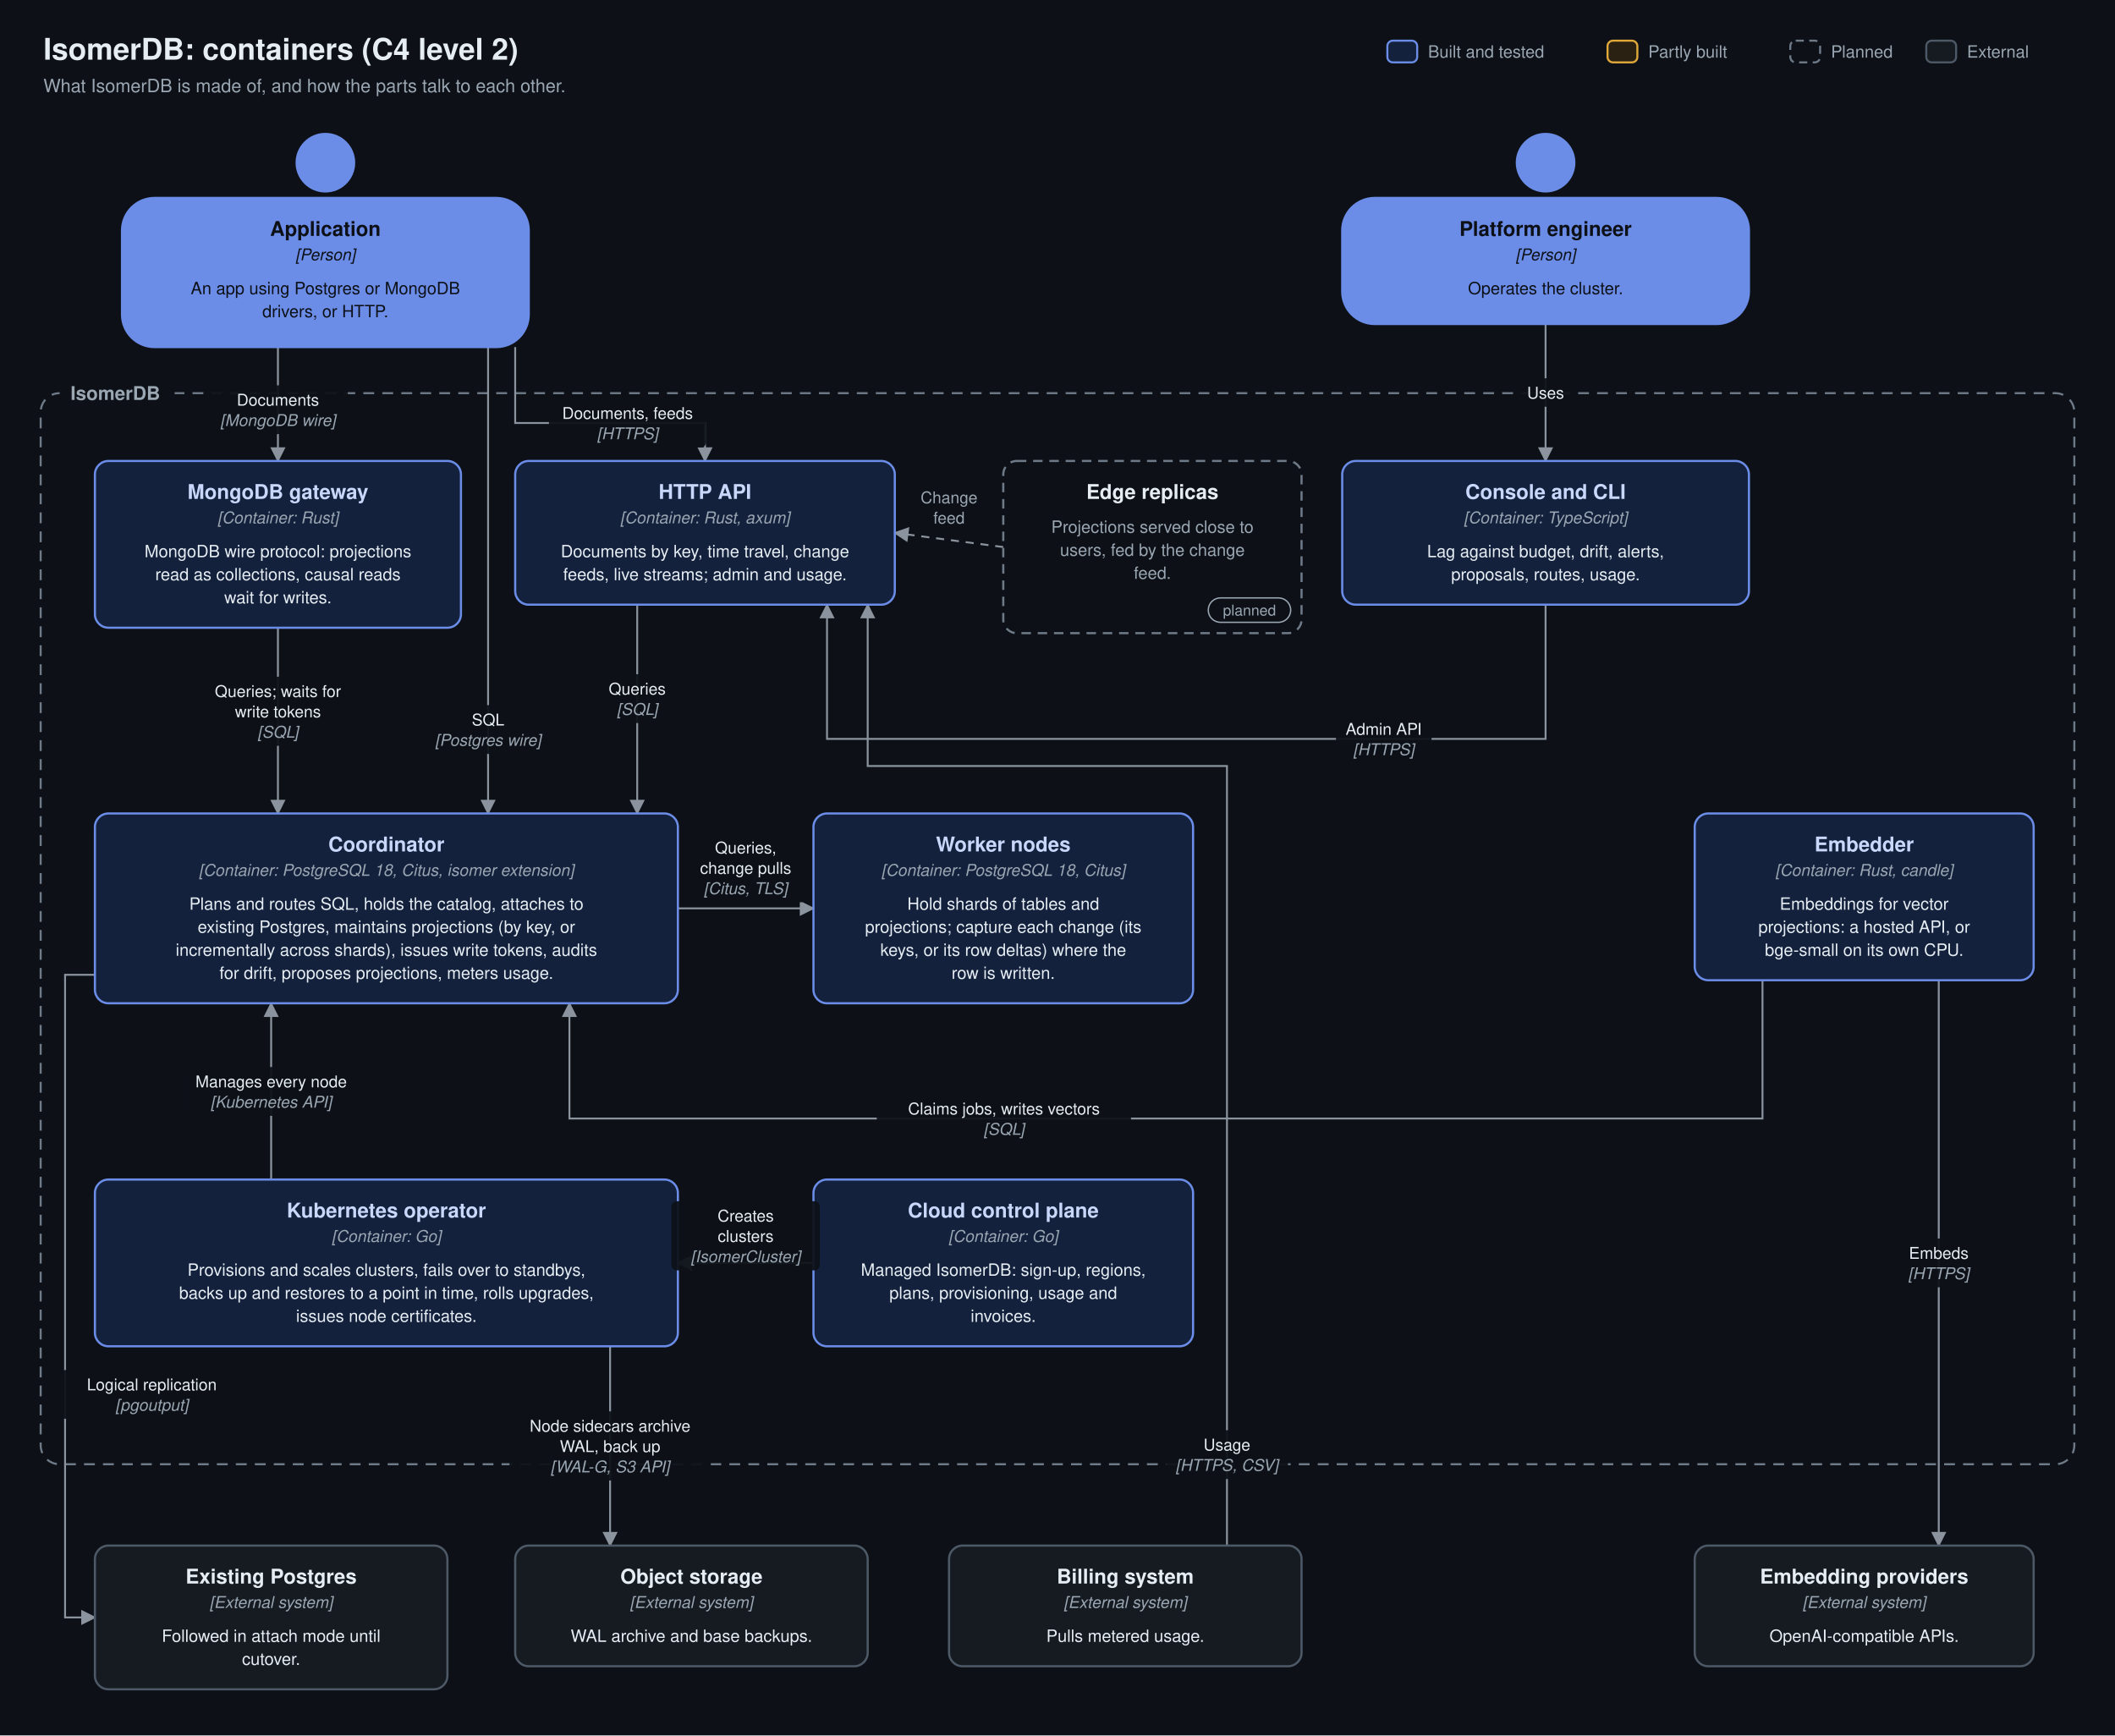
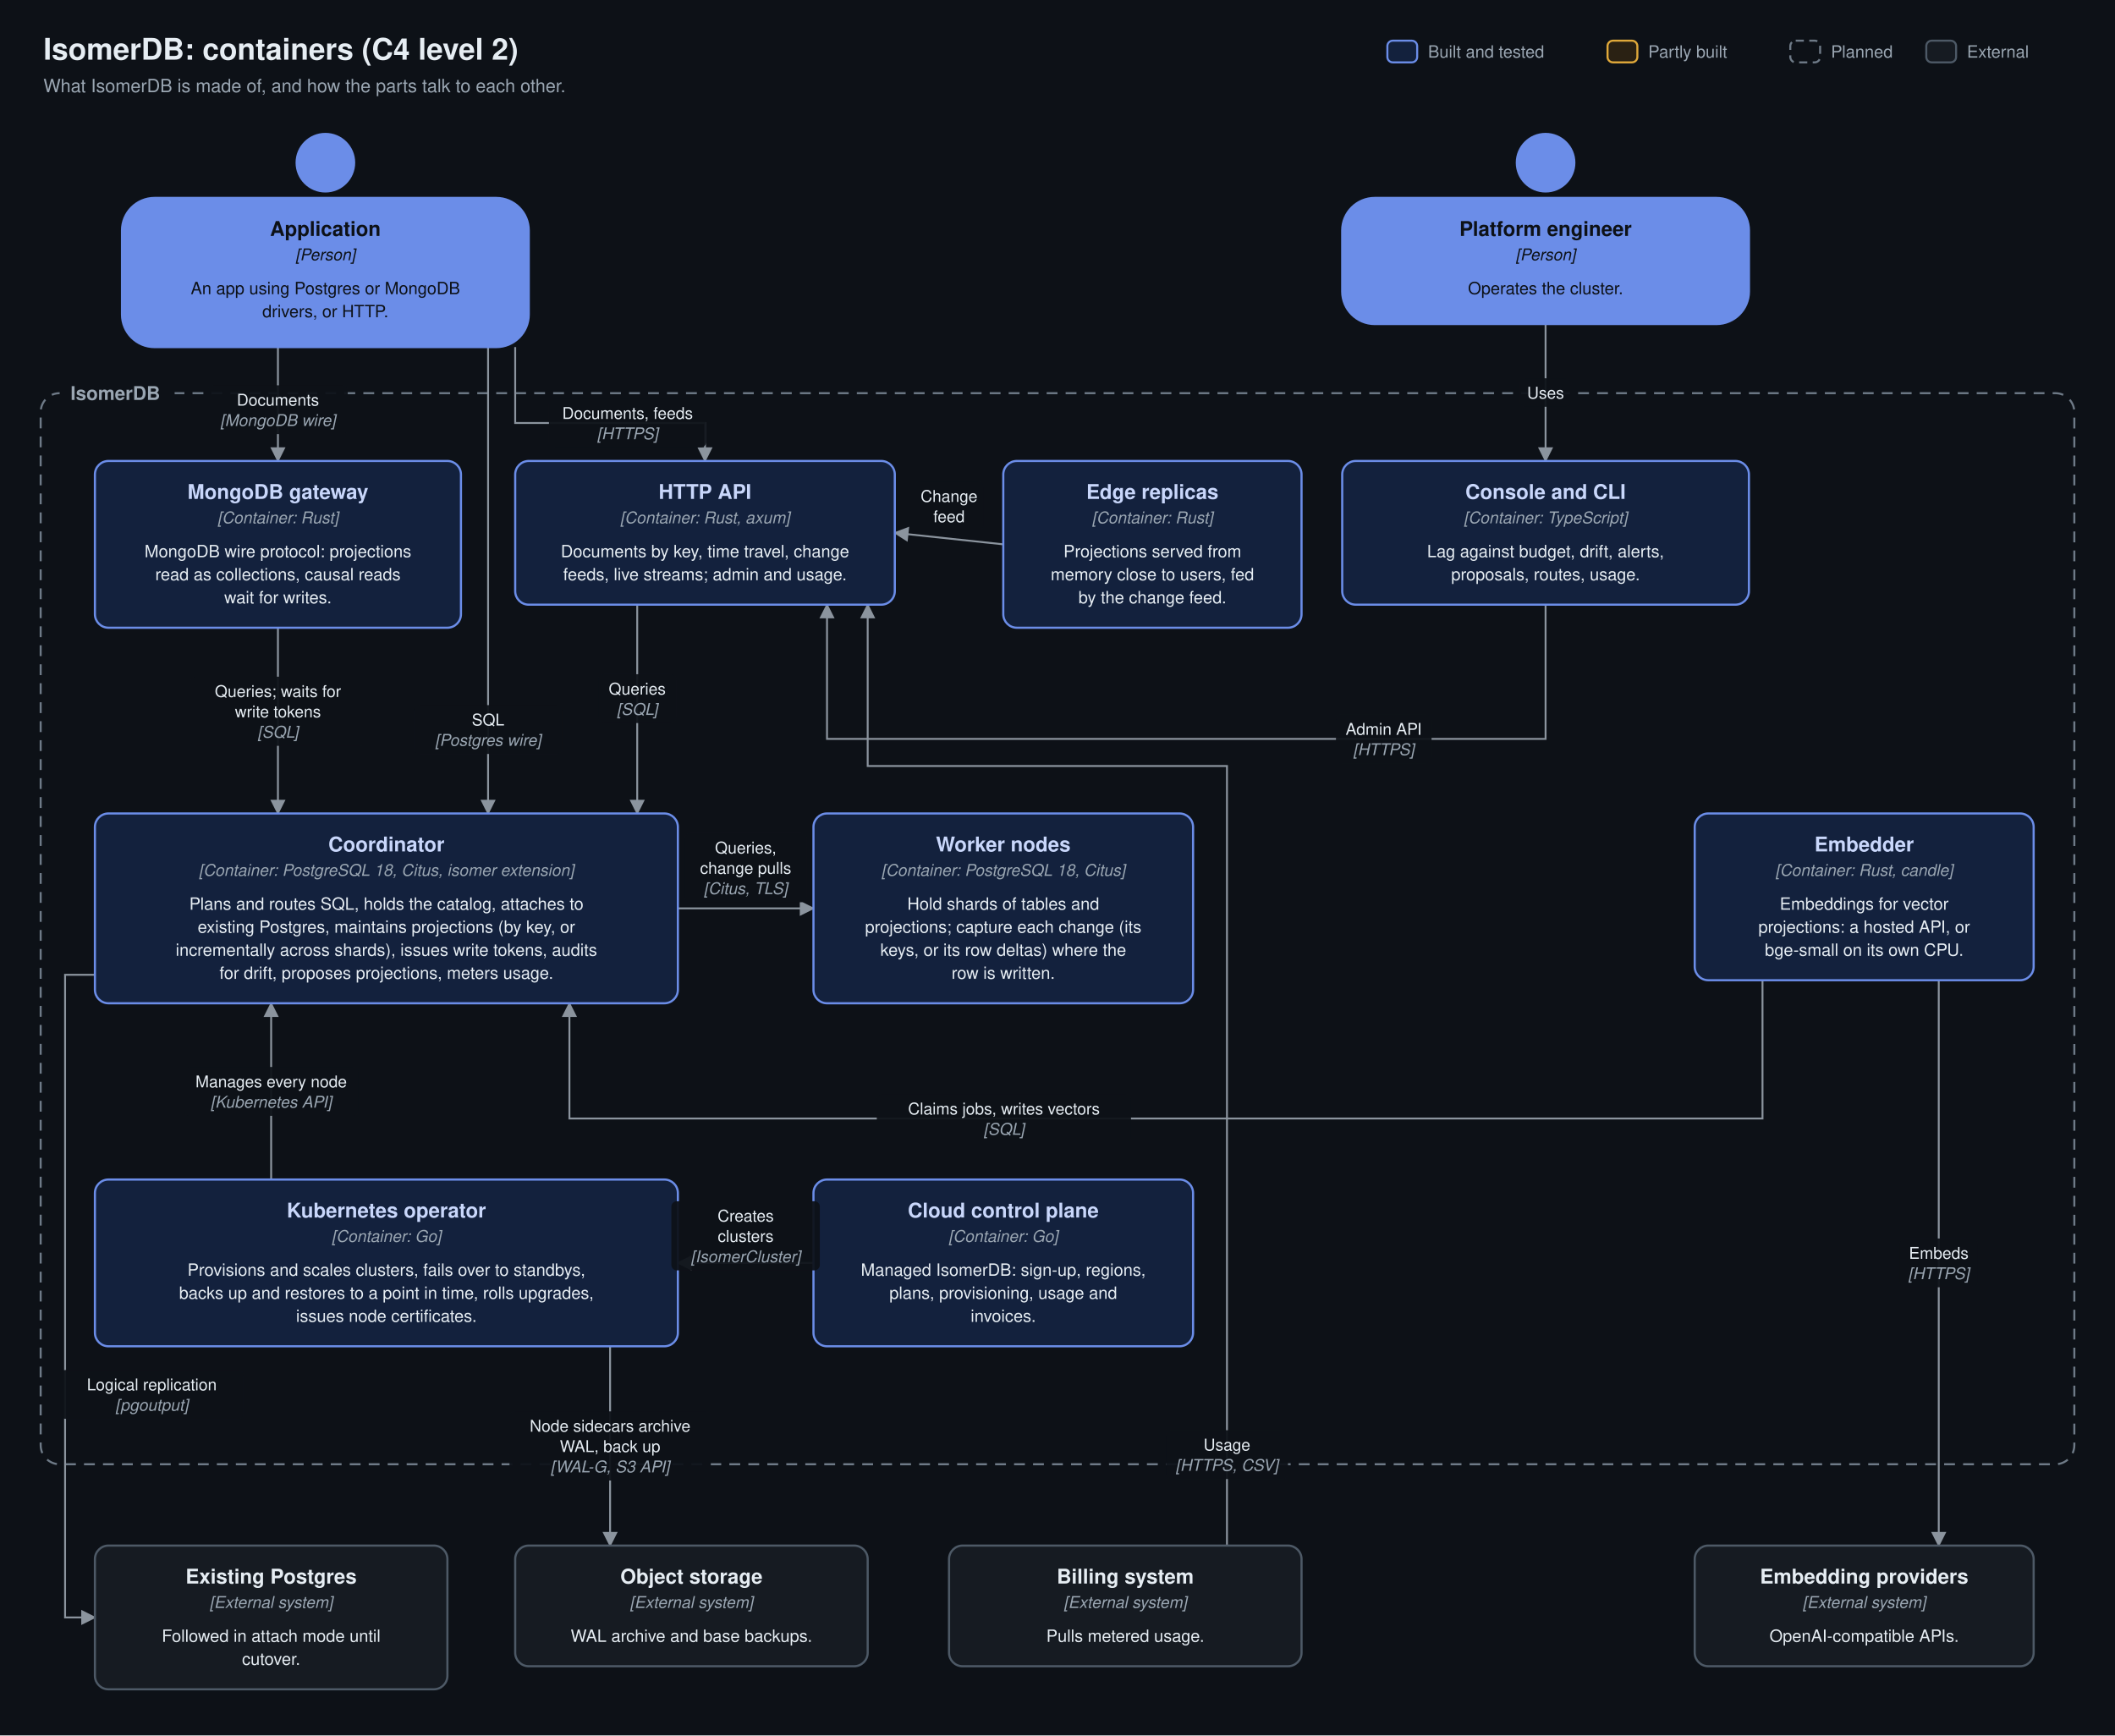
<svg xmlns="http://www.w3.org/2000/svg" width="1560" height="1280" viewBox="0 0 1560 1280" role="img" aria-label="IsomerDB: containers (C4 level 2)">
  <defs>
    <marker id="arrow" viewBox="0 0 10 10" refX="9" refY="5" markerWidth="8" markerHeight="8" orient="auto-start-reverse">
      <path d="M0,0 L10,5 L0,10 z" fill="#8b949e" />
    </marker>
  </defs>
  <rect width="100%" height="100%" fill="#0d1117" />
  <text x="32" y="44" font-family="-apple-system, BlinkMacSystemFont, 'Segoe UI', Helvetica, Arial, sans-serif" font-size="22" font-weight="650" fill="#e6edf3">IsomerDB: containers (C4 level 2)</text>
  <text x="32" y="68" font-family="-apple-system, BlinkMacSystemFont, 'Segoe UI', Helvetica, Arial, sans-serif" font-size="13.5" fill="#9aa6b2">What IsomerDB is made of, and how the parts talk to each other.</text>
  <rect x="30" y="290" width="1500" height="790" rx="14" fill="none" stroke="#6e7a87" stroke-width="1.5" stroke-dasharray="8 6" />
  <path d="M205.0,256.0 L205.0,340.0" fill="none" stroke="#8b949e" stroke-width="1.4" marker-end="url(#arrow)" />
  <path d="M380.0,256.0 L380.0,312.0 L520.0,312.0 L520.0,340.0" fill="none" stroke="#8b949e" stroke-width="1.4" marker-end="url(#arrow)" />
  <path d="M360.0,256.0 L360.0,600.0" fill="none" stroke="#8b949e" stroke-width="1.4" marker-end="url(#arrow)" />
  <path d="M1140.0,239.0 L1140.0,340.0" fill="none" stroke="#8b949e" stroke-width="1.4" marker-end="url(#arrow)" />
  <path d="M205.0,463.0 L205.0,600.0" fill="none" stroke="#8b949e" stroke-width="1.4" marker-end="url(#arrow)" />
  <path d="M470.0,446.0 L470.0,600.0" fill="none" stroke="#8b949e" stroke-width="1.4" marker-end="url(#arrow)" />
  <path d="M1140.0,446.0 L1140.0,545.0 L610.0,545.0 L610.0,446.0" fill="none" stroke="#8b949e" stroke-width="1.4" marker-end="url(#arrow)" />
-   <path d="M740.0,403.5 L660.0,393.0" fill="none" stroke="#8b949e" stroke-width="1.4" stroke-dasharray="6 5" marker-end="url(#arrow)" />
+   <path d="M740.0,401.5 L660.0,393.0" fill="none" stroke="#8b949e" stroke-width="1.4" marker-end="url(#arrow)" />
  <path d="M500.0,670.0 L600.0,670.0" fill="none" stroke="#8b949e" stroke-width="1.4" marker-end="url(#arrow)" />
  <path d="M1300.0,723.0 L1300.0,825.0 L420.0,825.0 L420.0,740.0" fill="none" stroke="#8b949e" stroke-width="1.4" marker-end="url(#arrow)" />
  <path d="M1430.0,723.0 L1430.0,1140.0" fill="none" stroke="#8b949e" stroke-width="1.4" marker-end="url(#arrow)" />
  <path d="M200.0,870.0 L200.0,740.0" fill="none" stroke="#8b949e" stroke-width="1.4" marker-end="url(#arrow)" />
  <path d="M600.0,931.5 L500.0,931.5" fill="none" stroke="#8b949e" stroke-width="1.4" marker-end="url(#arrow)" />
  <path d="M70.0,719.0 L48.0,719.0 L48.0,1193.0 L70.0,1193.0" fill="none" stroke="#8b949e" stroke-width="1.4" marker-end="url(#arrow)" />
  <path d="M450.0,993.0 L450.0,1140.0" fill="none" stroke="#8b949e" stroke-width="1.4" marker-end="url(#arrow)" />
  <path d="M905.0,1140.0 L905.0,565.0 L640.0,565.0 L640.0,446.0" fill="none" stroke="#8b949e" stroke-width="1.4" marker-end="url(#arrow)" />
  <rect x="44" y="279" width="84.8" height="22" fill="#0d1117" />
  <text x="52" y="295" font-family="-apple-system, BlinkMacSystemFont, 'Segoe UI', Helvetica, Arial, sans-serif" font-size="14" font-weight="650" fill="#9aa6b2">IsomerDB</text>
  <circle cx="240.0" cy="120" r="22" fill="#6b8de8" />
  <rect x="90" y="146" width="300" height="110" rx="24" fill="#6b8de8" stroke="#6b8de8" stroke-width="1.6" />
  <text x="240.0" y="174" text-anchor="middle" font-family="-apple-system, BlinkMacSystemFont, 'Segoe UI', Helvetica, Arial, sans-serif" font-size="15" font-weight="650" fill="#0d1117">Application</text>
  <text x="240.0" y="192" text-anchor="middle" font-family="-apple-system, BlinkMacSystemFont, 'Segoe UI', Helvetica, Arial, sans-serif" font-size="12" font-style="italic" fill="#0d1117">[Person]</text>
  <text x="240.0" y="217" text-anchor="middle" font-family="-apple-system, BlinkMacSystemFont, 'Segoe UI', Helvetica, Arial, sans-serif" font-size="12.5" fill="#0d1117">An app using Postgres or MongoDB</text>
  <text x="240.0" y="234" text-anchor="middle" font-family="-apple-system, BlinkMacSystemFont, 'Segoe UI', Helvetica, Arial, sans-serif" font-size="12.5" fill="#0d1117">drivers, or HTTP.</text>
  <circle cx="1140.0" cy="120" r="22" fill="#6b8de8" />
  <rect x="990" y="146" width="300" height="93" rx="24" fill="#6b8de8" stroke="#6b8de8" stroke-width="1.6" />
  <text x="1140.0" y="174" text-anchor="middle" font-family="-apple-system, BlinkMacSystemFont, 'Segoe UI', Helvetica, Arial, sans-serif" font-size="15" font-weight="650" fill="#0d1117">Platform engineer</text>
  <text x="1140.0" y="192" text-anchor="middle" font-family="-apple-system, BlinkMacSystemFont, 'Segoe UI', Helvetica, Arial, sans-serif" font-size="12" font-style="italic" fill="#0d1117">[Person]</text>
  <text x="1140.0" y="217" text-anchor="middle" font-family="-apple-system, BlinkMacSystemFont, 'Segoe UI', Helvetica, Arial, sans-serif" font-size="12.5" fill="#0d1117">Operates the cluster.</text>
  <rect x="70" y="340" width="270" height="123" rx="10" fill="#13213d" stroke="#6b8de8" stroke-width="1.6" />
  <text x="205.0" y="368" text-anchor="middle" font-family="-apple-system, BlinkMacSystemFont, 'Segoe UI', Helvetica, Arial, sans-serif" font-size="15" font-weight="650" fill="#c9d7fb">MongoDB gateway</text>
  <text x="205.0" y="386" text-anchor="middle" font-family="-apple-system, BlinkMacSystemFont, 'Segoe UI', Helvetica, Arial, sans-serif" font-size="12" font-style="italic" fill="#9aa6b2">[Container: Rust]</text>
  <text x="205.0" y="411" text-anchor="middle" font-family="-apple-system, BlinkMacSystemFont, 'Segoe UI', Helvetica, Arial, sans-serif" font-size="12.5" fill="#e6edf3">MongoDB wire protocol: projections</text>
  <text x="205.0" y="428" text-anchor="middle" font-family="-apple-system, BlinkMacSystemFont, 'Segoe UI', Helvetica, Arial, sans-serif" font-size="12.5" fill="#e6edf3">read as collections, causal reads</text>
  <text x="205.0" y="445" text-anchor="middle" font-family="-apple-system, BlinkMacSystemFont, 'Segoe UI', Helvetica, Arial, sans-serif" font-size="12.5" fill="#e6edf3">wait for writes.</text>
  <rect x="380" y="340" width="280" height="106" rx="10" fill="#13213d" stroke="#6b8de8" stroke-width="1.6" />
  <text x="520.0" y="368" text-anchor="middle" font-family="-apple-system, BlinkMacSystemFont, 'Segoe UI', Helvetica, Arial, sans-serif" font-size="15" font-weight="650" fill="#c9d7fb">HTTP API</text>
  <text x="520.0" y="386" text-anchor="middle" font-family="-apple-system, BlinkMacSystemFont, 'Segoe UI', Helvetica, Arial, sans-serif" font-size="12" font-style="italic" fill="#9aa6b2">[Container: Rust, axum]</text>
  <text x="520.0" y="411" text-anchor="middle" font-family="-apple-system, BlinkMacSystemFont, 'Segoe UI', Helvetica, Arial, sans-serif" font-size="12.5" fill="#e6edf3">Documents by key, time travel, change</text>
  <text x="520.0" y="428" text-anchor="middle" font-family="-apple-system, BlinkMacSystemFont, 'Segoe UI', Helvetica, Arial, sans-serif" font-size="12.5" fill="#e6edf3">feeds, live streams; admin and usage.</text>
-   <rect x="740" y="340" width="220" height="127" rx="10" fill="#0d1117" stroke="#6e7a87" stroke-width="1.6" stroke-dasharray="7 5" />
-   <text x="850.0" y="368" text-anchor="middle" font-family="-apple-system, BlinkMacSystemFont, 'Segoe UI', Helvetica, Arial, sans-serif" font-size="15" font-weight="650" fill="#e6edf3">Edge replicas</text>
-   <text x="850.0" y="393" text-anchor="middle" font-family="-apple-system, BlinkMacSystemFont, 'Segoe UI', Helvetica, Arial, sans-serif" font-size="12.5" fill="#9aa6b2">Projections served close to</text>
-   <text x="850.0" y="410" text-anchor="middle" font-family="-apple-system, BlinkMacSystemFont, 'Segoe UI', Helvetica, Arial, sans-serif" font-size="12.5" fill="#9aa6b2">users, fed by the change</text>
-   <text x="850.0" y="427" text-anchor="middle" font-family="-apple-system, BlinkMacSystemFont, 'Segoe UI', Helvetica, Arial, sans-serif" font-size="12.5" fill="#9aa6b2">feed.</text>
-   <rect x="891.2" y="441" width="60.8" height="18" rx="9" fill="#0d1117" stroke="#9aa6b2" stroke-width="1" />
-   <text x="921.6" y="454" text-anchor="middle" font-family="-apple-system, BlinkMacSystemFont, 'Segoe UI', Helvetica, Arial, sans-serif" font-size="11" fill="#9aa6b2">planned</text>
+   <rect x="740" y="340" width="220" height="123" rx="10" fill="#13213d" stroke="#6b8de8" stroke-width="1.6" />
+   <text x="850.0" y="368" text-anchor="middle" font-family="-apple-system, BlinkMacSystemFont, 'Segoe UI', Helvetica, Arial, sans-serif" font-size="15" font-weight="650" fill="#c9d7fb">Edge replicas</text>
+   <text x="850.0" y="386" text-anchor="middle" font-family="-apple-system, BlinkMacSystemFont, 'Segoe UI', Helvetica, Arial, sans-serif" font-size="12" font-style="italic" fill="#9aa6b2">[Container: Rust]</text>
+   <text x="850.0" y="411" text-anchor="middle" font-family="-apple-system, BlinkMacSystemFont, 'Segoe UI', Helvetica, Arial, sans-serif" font-size="12.5" fill="#e6edf3">Projections served from</text>
+   <text x="850.0" y="428" text-anchor="middle" font-family="-apple-system, BlinkMacSystemFont, 'Segoe UI', Helvetica, Arial, sans-serif" font-size="12.5" fill="#e6edf3">memory close to users, fed</text>
+   <text x="850.0" y="445" text-anchor="middle" font-family="-apple-system, BlinkMacSystemFont, 'Segoe UI', Helvetica, Arial, sans-serif" font-size="12.5" fill="#e6edf3">by the change feed.</text>
  <rect x="990" y="340" width="300" height="106" rx="10" fill="#13213d" stroke="#6b8de8" stroke-width="1.6" />
  <text x="1140.0" y="368" text-anchor="middle" font-family="-apple-system, BlinkMacSystemFont, 'Segoe UI', Helvetica, Arial, sans-serif" font-size="15" font-weight="650" fill="#c9d7fb">Console and CLI</text>
  <text x="1140.0" y="386" text-anchor="middle" font-family="-apple-system, BlinkMacSystemFont, 'Segoe UI', Helvetica, Arial, sans-serif" font-size="12" font-style="italic" fill="#9aa6b2">[Container: TypeScript]</text>
  <text x="1140.0" y="411" text-anchor="middle" font-family="-apple-system, BlinkMacSystemFont, 'Segoe UI', Helvetica, Arial, sans-serif" font-size="12.5" fill="#e6edf3">Lag against budget, drift, alerts,</text>
  <text x="1140.0" y="428" text-anchor="middle" font-family="-apple-system, BlinkMacSystemFont, 'Segoe UI', Helvetica, Arial, sans-serif" font-size="12.5" fill="#e6edf3">proposals, routes, usage.</text>
  <rect x="70" y="600" width="430" height="140" rx="10" fill="#13213d" stroke="#6b8de8" stroke-width="1.6" />
  <text x="285.0" y="628" text-anchor="middle" font-family="-apple-system, BlinkMacSystemFont, 'Segoe UI', Helvetica, Arial, sans-serif" font-size="15" font-weight="650" fill="#c9d7fb">Coordinator</text>
  <text x="285.0" y="646" text-anchor="middle" font-family="-apple-system, BlinkMacSystemFont, 'Segoe UI', Helvetica, Arial, sans-serif" font-size="12" font-style="italic" fill="#9aa6b2">[Container: PostgreSQL 18, Citus, isomer extension]</text>
  <text x="285.0" y="671" text-anchor="middle" font-family="-apple-system, BlinkMacSystemFont, 'Segoe UI', Helvetica, Arial, sans-serif" font-size="12.5" fill="#e6edf3">Plans and routes SQL, holds the catalog, attaches to</text>
  <text x="285.0" y="688" text-anchor="middle" font-family="-apple-system, BlinkMacSystemFont, 'Segoe UI', Helvetica, Arial, sans-serif" font-size="12.5" fill="#e6edf3">existing Postgres, maintains projections (by key, or</text>
  <text x="285.0" y="705" text-anchor="middle" font-family="-apple-system, BlinkMacSystemFont, 'Segoe UI', Helvetica, Arial, sans-serif" font-size="12.5" fill="#e6edf3">incrementally across shards), issues write tokens, audits</text>
  <text x="285.0" y="722" text-anchor="middle" font-family="-apple-system, BlinkMacSystemFont, 'Segoe UI', Helvetica, Arial, sans-serif" font-size="12.5" fill="#e6edf3">for drift, proposes projections, meters usage.</text>
  <rect x="600" y="600" width="280" height="140" rx="10" fill="#13213d" stroke="#6b8de8" stroke-width="1.6" />
  <text x="740.0" y="628" text-anchor="middle" font-family="-apple-system, BlinkMacSystemFont, 'Segoe UI', Helvetica, Arial, sans-serif" font-size="15" font-weight="650" fill="#c9d7fb">Worker nodes</text>
  <text x="740.0" y="646" text-anchor="middle" font-family="-apple-system, BlinkMacSystemFont, 'Segoe UI', Helvetica, Arial, sans-serif" font-size="12" font-style="italic" fill="#9aa6b2">[Container: PostgreSQL 18, Citus]</text>
  <text x="740.0" y="671" text-anchor="middle" font-family="-apple-system, BlinkMacSystemFont, 'Segoe UI', Helvetica, Arial, sans-serif" font-size="12.5" fill="#e6edf3">Hold shards of tables and</text>
  <text x="740.0" y="688" text-anchor="middle" font-family="-apple-system, BlinkMacSystemFont, 'Segoe UI', Helvetica, Arial, sans-serif" font-size="12.5" fill="#e6edf3">projections; capture each change (its</text>
  <text x="740.0" y="705" text-anchor="middle" font-family="-apple-system, BlinkMacSystemFont, 'Segoe UI', Helvetica, Arial, sans-serif" font-size="12.5" fill="#e6edf3">keys, or its row deltas) where the</text>
  <text x="740.0" y="722" text-anchor="middle" font-family="-apple-system, BlinkMacSystemFont, 'Segoe UI', Helvetica, Arial, sans-serif" font-size="12.5" fill="#e6edf3">row is written.</text>
  <rect x="1250" y="600" width="250" height="123" rx="10" fill="#13213d" stroke="#6b8de8" stroke-width="1.6" />
  <text x="1375.0" y="628" text-anchor="middle" font-family="-apple-system, BlinkMacSystemFont, 'Segoe UI', Helvetica, Arial, sans-serif" font-size="15" font-weight="650" fill="#c9d7fb">Embedder</text>
  <text x="1375.0" y="646" text-anchor="middle" font-family="-apple-system, BlinkMacSystemFont, 'Segoe UI', Helvetica, Arial, sans-serif" font-size="12" font-style="italic" fill="#9aa6b2">[Container: Rust, candle]</text>
  <text x="1375.0" y="671" text-anchor="middle" font-family="-apple-system, BlinkMacSystemFont, 'Segoe UI', Helvetica, Arial, sans-serif" font-size="12.5" fill="#e6edf3">Embeddings for vector</text>
  <text x="1375.0" y="688" text-anchor="middle" font-family="-apple-system, BlinkMacSystemFont, 'Segoe UI', Helvetica, Arial, sans-serif" font-size="12.5" fill="#e6edf3">projections: a hosted API, or</text>
  <text x="1375.0" y="705" text-anchor="middle" font-family="-apple-system, BlinkMacSystemFont, 'Segoe UI', Helvetica, Arial, sans-serif" font-size="12.5" fill="#e6edf3">bge-small on its own CPU.</text>
  <rect x="70" y="870" width="430" height="123" rx="10" fill="#13213d" stroke="#6b8de8" stroke-width="1.6" />
  <text x="285.0" y="898" text-anchor="middle" font-family="-apple-system, BlinkMacSystemFont, 'Segoe UI', Helvetica, Arial, sans-serif" font-size="15" font-weight="650" fill="#c9d7fb">Kubernetes operator</text>
  <text x="285.0" y="916" text-anchor="middle" font-family="-apple-system, BlinkMacSystemFont, 'Segoe UI', Helvetica, Arial, sans-serif" font-size="12" font-style="italic" fill="#9aa6b2">[Container: Go]</text>
  <text x="285.0" y="941" text-anchor="middle" font-family="-apple-system, BlinkMacSystemFont, 'Segoe UI', Helvetica, Arial, sans-serif" font-size="12.5" fill="#e6edf3">Provisions and scales clusters, fails over to standbys,</text>
  <text x="285.0" y="958" text-anchor="middle" font-family="-apple-system, BlinkMacSystemFont, 'Segoe UI', Helvetica, Arial, sans-serif" font-size="12.5" fill="#e6edf3">backs up and restores to a point in time, rolls upgrades,</text>
  <text x="285.0" y="975" text-anchor="middle" font-family="-apple-system, BlinkMacSystemFont, 'Segoe UI', Helvetica, Arial, sans-serif" font-size="12.5" fill="#e6edf3">issues node certificates.</text>
  <rect x="600" y="870" width="280" height="123" rx="10" fill="#13213d" stroke="#6b8de8" stroke-width="1.6" />
  <text x="740.0" y="898" text-anchor="middle" font-family="-apple-system, BlinkMacSystemFont, 'Segoe UI', Helvetica, Arial, sans-serif" font-size="15" font-weight="650" fill="#c9d7fb">Cloud control plane</text>
  <text x="740.0" y="916" text-anchor="middle" font-family="-apple-system, BlinkMacSystemFont, 'Segoe UI', Helvetica, Arial, sans-serif" font-size="12" font-style="italic" fill="#9aa6b2">[Container: Go]</text>
  <text x="740.0" y="941" text-anchor="middle" font-family="-apple-system, BlinkMacSystemFont, 'Segoe UI', Helvetica, Arial, sans-serif" font-size="12.5" fill="#e6edf3">Managed IsomerDB: sign-up, regions,</text>
  <text x="740.0" y="958" text-anchor="middle" font-family="-apple-system, BlinkMacSystemFont, 'Segoe UI', Helvetica, Arial, sans-serif" font-size="12.5" fill="#e6edf3">plans, provisioning, usage and</text>
  <text x="740.0" y="975" text-anchor="middle" font-family="-apple-system, BlinkMacSystemFont, 'Segoe UI', Helvetica, Arial, sans-serif" font-size="12.5" fill="#e6edf3">invoices.</text>
  <rect x="70" y="1140" width="260" height="106" rx="10" fill="#161b22" stroke="#4d5966" stroke-width="1.6" />
  <text x="200.0" y="1168" text-anchor="middle" font-family="-apple-system, BlinkMacSystemFont, 'Segoe UI', Helvetica, Arial, sans-serif" font-size="15" font-weight="650" fill="#e6edf3">Existing Postgres</text>
  <text x="200.0" y="1186" text-anchor="middle" font-family="-apple-system, BlinkMacSystemFont, 'Segoe UI', Helvetica, Arial, sans-serif" font-size="12" font-style="italic" fill="#9aa6b2">[External system]</text>
  <text x="200.0" y="1211" text-anchor="middle" font-family="-apple-system, BlinkMacSystemFont, 'Segoe UI', Helvetica, Arial, sans-serif" font-size="12.5" fill="#e6edf3">Followed in attach mode until</text>
  <text x="200.0" y="1228" text-anchor="middle" font-family="-apple-system, BlinkMacSystemFont, 'Segoe UI', Helvetica, Arial, sans-serif" font-size="12.5" fill="#e6edf3">cutover.</text>
  <rect x="380" y="1140" width="260" height="89" rx="10" fill="#161b22" stroke="#4d5966" stroke-width="1.6" />
  <text x="510.0" y="1168" text-anchor="middle" font-family="-apple-system, BlinkMacSystemFont, 'Segoe UI', Helvetica, Arial, sans-serif" font-size="15" font-weight="650" fill="#e6edf3">Object storage</text>
  <text x="510.0" y="1186" text-anchor="middle" font-family="-apple-system, BlinkMacSystemFont, 'Segoe UI', Helvetica, Arial, sans-serif" font-size="12" font-style="italic" fill="#9aa6b2">[External system]</text>
  <text x="510.0" y="1211" text-anchor="middle" font-family="-apple-system, BlinkMacSystemFont, 'Segoe UI', Helvetica, Arial, sans-serif" font-size="12.5" fill="#e6edf3">WAL archive and base backups.</text>
  <rect x="700" y="1140" width="260" height="89" rx="10" fill="#161b22" stroke="#4d5966" stroke-width="1.6" />
  <text x="830.0" y="1168" text-anchor="middle" font-family="-apple-system, BlinkMacSystemFont, 'Segoe UI', Helvetica, Arial, sans-serif" font-size="15" font-weight="650" fill="#e6edf3">Billing system</text>
  <text x="830.0" y="1186" text-anchor="middle" font-family="-apple-system, BlinkMacSystemFont, 'Segoe UI', Helvetica, Arial, sans-serif" font-size="12" font-style="italic" fill="#9aa6b2">[External system]</text>
  <text x="830.0" y="1211" text-anchor="middle" font-family="-apple-system, BlinkMacSystemFont, 'Segoe UI', Helvetica, Arial, sans-serif" font-size="12.5" fill="#e6edf3">Pulls metered usage.</text>
  <rect x="1250" y="1140" width="250" height="89" rx="10" fill="#161b22" stroke="#4d5966" stroke-width="1.6" />
  <text x="1375.0" y="1168" text-anchor="middle" font-family="-apple-system, BlinkMacSystemFont, 'Segoe UI', Helvetica, Arial, sans-serif" font-size="15" font-weight="650" fill="#e6edf3">Embedding providers</text>
  <text x="1375.0" y="1186" text-anchor="middle" font-family="-apple-system, BlinkMacSystemFont, 'Segoe UI', Helvetica, Arial, sans-serif" font-size="12" font-style="italic" fill="#9aa6b2">[External system]</text>
  <text x="1375.0" y="1211" text-anchor="middle" font-family="-apple-system, BlinkMacSystemFont, 'Segoe UI', Helvetica, Arial, sans-serif" font-size="12.5" fill="#e6edf3">OpenAI-compatible APIs.</text>
  <rect x="153.5" y="284.2" width="103.0" height="36" rx="4" fill="#0d1117" opacity="0.94" />
  <text x="205.0" y="299.2" text-anchor="middle" font-family="-apple-system, BlinkMacSystemFont, 'Segoe UI', Helvetica, Arial, sans-serif" font-size="12" fill="#e6edf3">Documents</text>
  <text x="205.0" y="314.2" text-anchor="middle" font-family="-apple-system, BlinkMacSystemFont, 'Segoe UI', Helvetica, Arial, sans-serif" font-size="12" fill="#9aa6b2" font-style="italic">[MongoDB wire]</text>
  <rect x="404.9" y="294.0" width="116.0" height="36" rx="4" fill="#0d1117" opacity="0.94" />
  <text x="462.9" y="309.0" text-anchor="middle" font-family="-apple-system, BlinkMacSystemFont, 'Segoe UI', Helvetica, Arial, sans-serif" font-size="12" fill="#e6edf3">Documents, feeds</text>
  <text x="462.9" y="324.0" text-anchor="middle" font-family="-apple-system, BlinkMacSystemFont, 'Segoe UI', Helvetica, Arial, sans-serif" font-size="12" fill="#9aa6b2" font-style="italic">[HTTPS]</text>
  <rect x="305.2" y="520.1" width="109.5" height="36" rx="4" fill="#0d1117" opacity="0.94" />
  <text x="360.0" y="535.1" text-anchor="middle" font-family="-apple-system, BlinkMacSystemFont, 'Segoe UI', Helvetica, Arial, sans-serif" font-size="12" fill="#e6edf3">SQL</text>
  <text x="360.0" y="550.1" text-anchor="middle" font-family="-apple-system, BlinkMacSystemFont, 'Segoe UI', Helvetica, Arial, sans-serif" font-size="12" fill="#9aa6b2" font-style="italic">[Postgres wire]</text>
  <rect x="1121.0" y="279.0" width="38.0" height="21" rx="4" fill="#0d1117" opacity="0.94" />
  <text x="1140.0" y="294.0" text-anchor="middle" font-family="-apple-system, BlinkMacSystemFont, 'Segoe UI', Helvetica, Arial, sans-serif" font-size="12" fill="#e6edf3">Uses</text>
  <rect x="140.5" y="499.1" width="129.0" height="51" rx="4" fill="#0d1117" opacity="0.94" />
  <text x="205.0" y="514.1" text-anchor="middle" font-family="-apple-system, BlinkMacSystemFont, 'Segoe UI', Helvetica, Arial, sans-serif" font-size="12" fill="#e6edf3">Queries; waits for</text>
  <text x="205.0" y="529.1" text-anchor="middle" font-family="-apple-system, BlinkMacSystemFont, 'Segoe UI', Helvetica, Arial, sans-serif" font-size="12" fill="#e6edf3">write tokens</text>
  <text x="205.0" y="544.1" text-anchor="middle" font-family="-apple-system, BlinkMacSystemFont, 'Segoe UI', Helvetica, Arial, sans-serif" font-size="12" fill="#9aa6b2" font-style="italic">[SQL]</text>
  <rect x="441.2" y="497.3" width="57.5" height="36" rx="4" fill="#0d1117" opacity="0.94" />
  <text x="470.0" y="512.3" text-anchor="middle" font-family="-apple-system, BlinkMacSystemFont, 'Segoe UI', Helvetica, Arial, sans-serif" font-size="12" fill="#e6edf3">Queries</text>
  <text x="470.0" y="527.3" text-anchor="middle" font-family="-apple-system, BlinkMacSystemFont, 'Segoe UI', Helvetica, Arial, sans-serif" font-size="12" fill="#9aa6b2" font-style="italic">[SQL]</text>
  <rect x="985.4" y="527.0" width="70.5" height="36" rx="4" fill="#0d1117" opacity="0.94" />
  <text x="1020.6" y="542.0" text-anchor="middle" font-family="-apple-system, BlinkMacSystemFont, 'Segoe UI', Helvetica, Arial, sans-serif" font-size="12" fill="#e6edf3">Admin API</text>
  <text x="1020.6" y="557.0" text-anchor="middle" font-family="-apple-system, BlinkMacSystemFont, 'Segoe UI', Helvetica, Arial, sans-serif" font-size="12" fill="#9aa6b2" font-style="italic">[HTTPS]</text>
-   <rect x="674.5" y="356.2" width="51.0" height="36" rx="4" fill="#0d1117" opacity="0.94" />
-   <text x="700.0" y="371.2" text-anchor="middle" font-family="-apple-system, BlinkMacSystemFont, 'Segoe UI', Helvetica, Arial, sans-serif" font-size="12" fill="#9aa6b2">Change</text>
-   <text x="700.0" y="386.2" text-anchor="middle" font-family="-apple-system, BlinkMacSystemFont, 'Segoe UI', Helvetica, Arial, sans-serif" font-size="12" fill="#9aa6b2">feed</text>
+   <rect x="674.5" y="355.2" width="51.0" height="36" rx="4" fill="#0d1117" opacity="0.94" />
+   <text x="700.0" y="370.2" text-anchor="middle" font-family="-apple-system, BlinkMacSystemFont, 'Segoe UI', Helvetica, Arial, sans-serif" font-size="12" fill="#e6edf3">Change</text>
+   <text x="700.0" y="385.2" text-anchor="middle" font-family="-apple-system, BlinkMacSystemFont, 'Segoe UI', Helvetica, Arial, sans-serif" font-size="12" fill="#e6edf3">feed</text>
  <rect x="505.0" y="614.5" width="90.0" height="51" rx="4" fill="#0d1117" opacity="0.94" />
  <text x="550.0" y="629.5" text-anchor="middle" font-family="-apple-system, BlinkMacSystemFont, 'Segoe UI', Helvetica, Arial, sans-serif" font-size="12" fill="#e6edf3">Queries,</text>
  <text x="550.0" y="644.5" text-anchor="middle" font-family="-apple-system, BlinkMacSystemFont, 'Segoe UI', Helvetica, Arial, sans-serif" font-size="12" fill="#e6edf3">change pulls</text>
  <text x="550.0" y="659.5" text-anchor="middle" font-family="-apple-system, BlinkMacSystemFont, 'Segoe UI', Helvetica, Arial, sans-serif" font-size="12" fill="#9aa6b2" font-style="italic">[Citus, TLS]</text>
  <rect x="646.7" y="807.0" width="187.5" height="36" rx="4" fill="#0d1117" opacity="0.94" />
  <text x="740.5" y="822.0" text-anchor="middle" font-family="-apple-system, BlinkMacSystemFont, 'Segoe UI', Helvetica, Arial, sans-serif" font-size="12" fill="#e6edf3">Claims jobs, writes vectors</text>
  <text x="740.5" y="837.0" text-anchor="middle" font-family="-apple-system, BlinkMacSystemFont, 'Segoe UI', Helvetica, Arial, sans-serif" font-size="12" fill="#9aa6b2" font-style="italic">[SQL]</text>
  <rect x="1401.2" y="913.5" width="57.5" height="36" rx="4" fill="#0d1117" opacity="0.94" />
  <text x="1430.0" y="928.5" text-anchor="middle" font-family="-apple-system, BlinkMacSystemFont, 'Segoe UI', Helvetica, Arial, sans-serif" font-size="12" fill="#e6edf3">Embeds</text>
  <text x="1430.0" y="943.5" text-anchor="middle" font-family="-apple-system, BlinkMacSystemFont, 'Segoe UI', Helvetica, Arial, sans-serif" font-size="12" fill="#9aa6b2" font-style="italic">[HTTPS]</text>
  <rect x="135.5" y="787.0" width="129.0" height="36" rx="4" fill="#0d1117" opacity="0.94" />
  <text x="200.0" y="802.0" text-anchor="middle" font-family="-apple-system, BlinkMacSystemFont, 'Segoe UI', Helvetica, Arial, sans-serif" font-size="12" fill="#e6edf3">Manages every node</text>
  <text x="200.0" y="817.0" text-anchor="middle" font-family="-apple-system, BlinkMacSystemFont, 'Segoe UI', Helvetica, Arial, sans-serif" font-size="12" fill="#9aa6b2" font-style="italic">[Kubernetes API]</text>
  <rect x="495.2" y="886.0" width="109.5" height="51" rx="4" fill="#0d1117" opacity="0.94" />
  <text x="550.0" y="901.0" text-anchor="middle" font-family="-apple-system, BlinkMacSystemFont, 'Segoe UI', Helvetica, Arial, sans-serif" font-size="12" fill="#e6edf3">Creates</text>
  <text x="550.0" y="916.0" text-anchor="middle" font-family="-apple-system, BlinkMacSystemFont, 'Segoe UI', Helvetica, Arial, sans-serif" font-size="12" fill="#e6edf3">clusters</text>
  <text x="550.0" y="931.0" text-anchor="middle" font-family="-apple-system, BlinkMacSystemFont, 'Segoe UI', Helvetica, Arial, sans-serif" font-size="12" fill="#9aa6b2" font-style="italic">[IsomerCluster]</text>
  <rect x="44.2" y="1010.5" width="135.5" height="36" rx="4" fill="#0d1117" opacity="0.94" />
  <text x="112.0" y="1025.5" text-anchor="middle" font-family="-apple-system, BlinkMacSystemFont, 'Segoe UI', Helvetica, Arial, sans-serif" font-size="12" fill="#e6edf3">Logical replication</text>
  <text x="112.0" y="1040.5" text-anchor="middle" font-family="-apple-system, BlinkMacSystemFont, 'Segoe UI', Helvetica, Arial, sans-serif" font-size="12" fill="#9aa6b2" font-style="italic">[pgoutput]</text>
  <rect x="375.8" y="1041.0" width="148.5" height="51" rx="4" fill="#0d1117" opacity="0.94" />
  <text x="450.0" y="1056.0" text-anchor="middle" font-family="-apple-system, BlinkMacSystemFont, 'Segoe UI', Helvetica, Arial, sans-serif" font-size="12" fill="#e6edf3">Node sidecars archive</text>
  <text x="450.0" y="1071.0" text-anchor="middle" font-family="-apple-system, BlinkMacSystemFont, 'Segoe UI', Helvetica, Arial, sans-serif" font-size="12" fill="#e6edf3">WAL, back up</text>
  <text x="450.0" y="1086.0" text-anchor="middle" font-family="-apple-system, BlinkMacSystemFont, 'Segoe UI', Helvetica, Arial, sans-serif" font-size="12" fill="#9aa6b2" font-style="italic">[WAL-G, S3 API]</text>
  <rect x="860.0" y="1054.9" width="90.0" height="36" rx="4" fill="#0d1117" opacity="0.94" />
  <text x="905.0" y="1069.9" text-anchor="middle" font-family="-apple-system, BlinkMacSystemFont, 'Segoe UI', Helvetica, Arial, sans-serif" font-size="12" fill="#e6edf3">Usage</text>
  <text x="905.0" y="1084.9" text-anchor="middle" font-family="-apple-system, BlinkMacSystemFont, 'Segoe UI', Helvetica, Arial, sans-serif" font-size="12" fill="#9aa6b2" font-style="italic">[HTTPS, CSV]</text>
  <rect x="1023.3" y="30" width="22" height="16" rx="4" fill="#13213d" stroke="#6b8de8" stroke-width="1.5" />
  <text x="1053.3" y="42.5" font-family="-apple-system, BlinkMacSystemFont, 'Segoe UI', Helvetica, Arial, sans-serif" font-size="12.5" fill="#9aa6b2">Built and tested</text>
  <rect x="1185.7" y="30" width="22" height="16" rx="4" fill="#2a2113" stroke="#e0a93a" stroke-width="1.5" />
  <text x="1215.7" y="42.5" font-family="-apple-system, BlinkMacSystemFont, 'Segoe UI', Helvetica, Arial, sans-serif" font-size="12.5" fill="#9aa6b2">Partly built</text>
  <rect x="1320.5" y="30" width="22" height="16" rx="4" fill="#0d1117" stroke="#6e7a87" stroke-width="1.5" stroke-dasharray="6 4" />
  <text x="1350.5" y="42.5" font-family="-apple-system, BlinkMacSystemFont, 'Segoe UI', Helvetica, Arial, sans-serif" font-size="12.5" fill="#9aa6b2">Planned</text>
  <rect x="1420.8" y="30" width="22" height="16" rx="4" fill="#161b22" stroke="#4d5966" stroke-width="1.5" />
  <text x="1450.8" y="42.5" font-family="-apple-system, BlinkMacSystemFont, 'Segoe UI', Helvetica, Arial, sans-serif" font-size="12.5" fill="#9aa6b2">External</text>
</svg>
